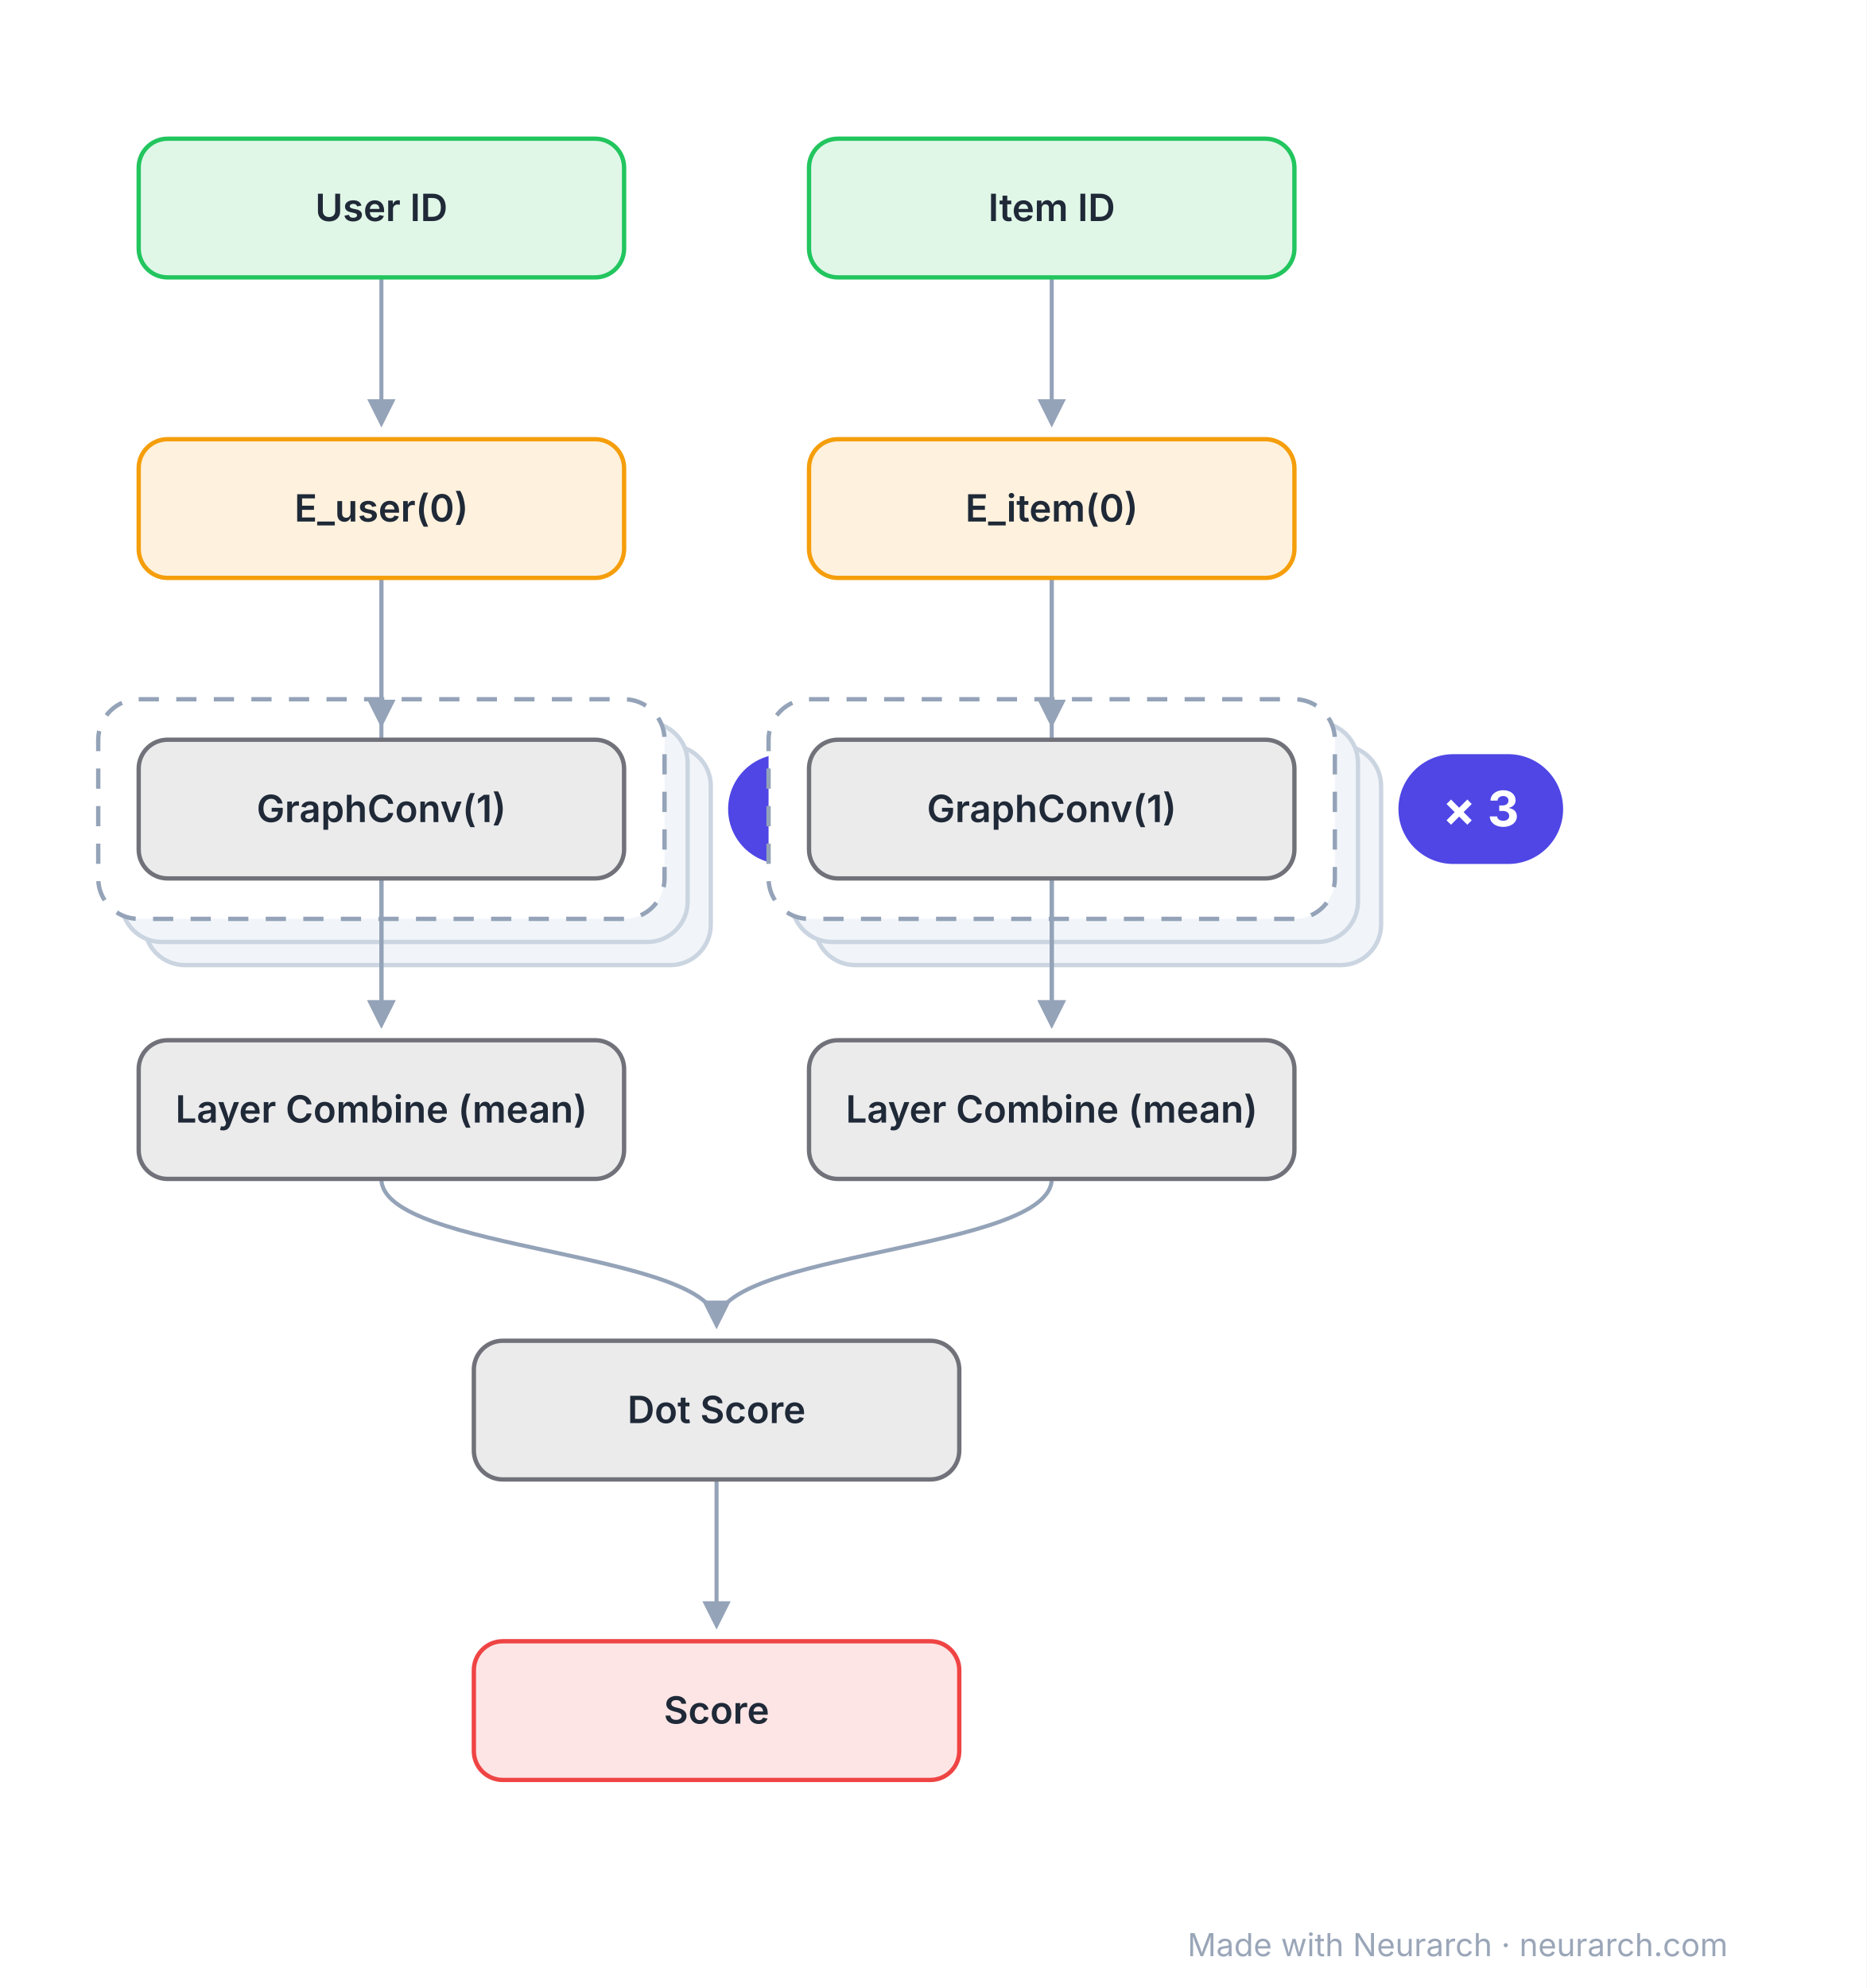
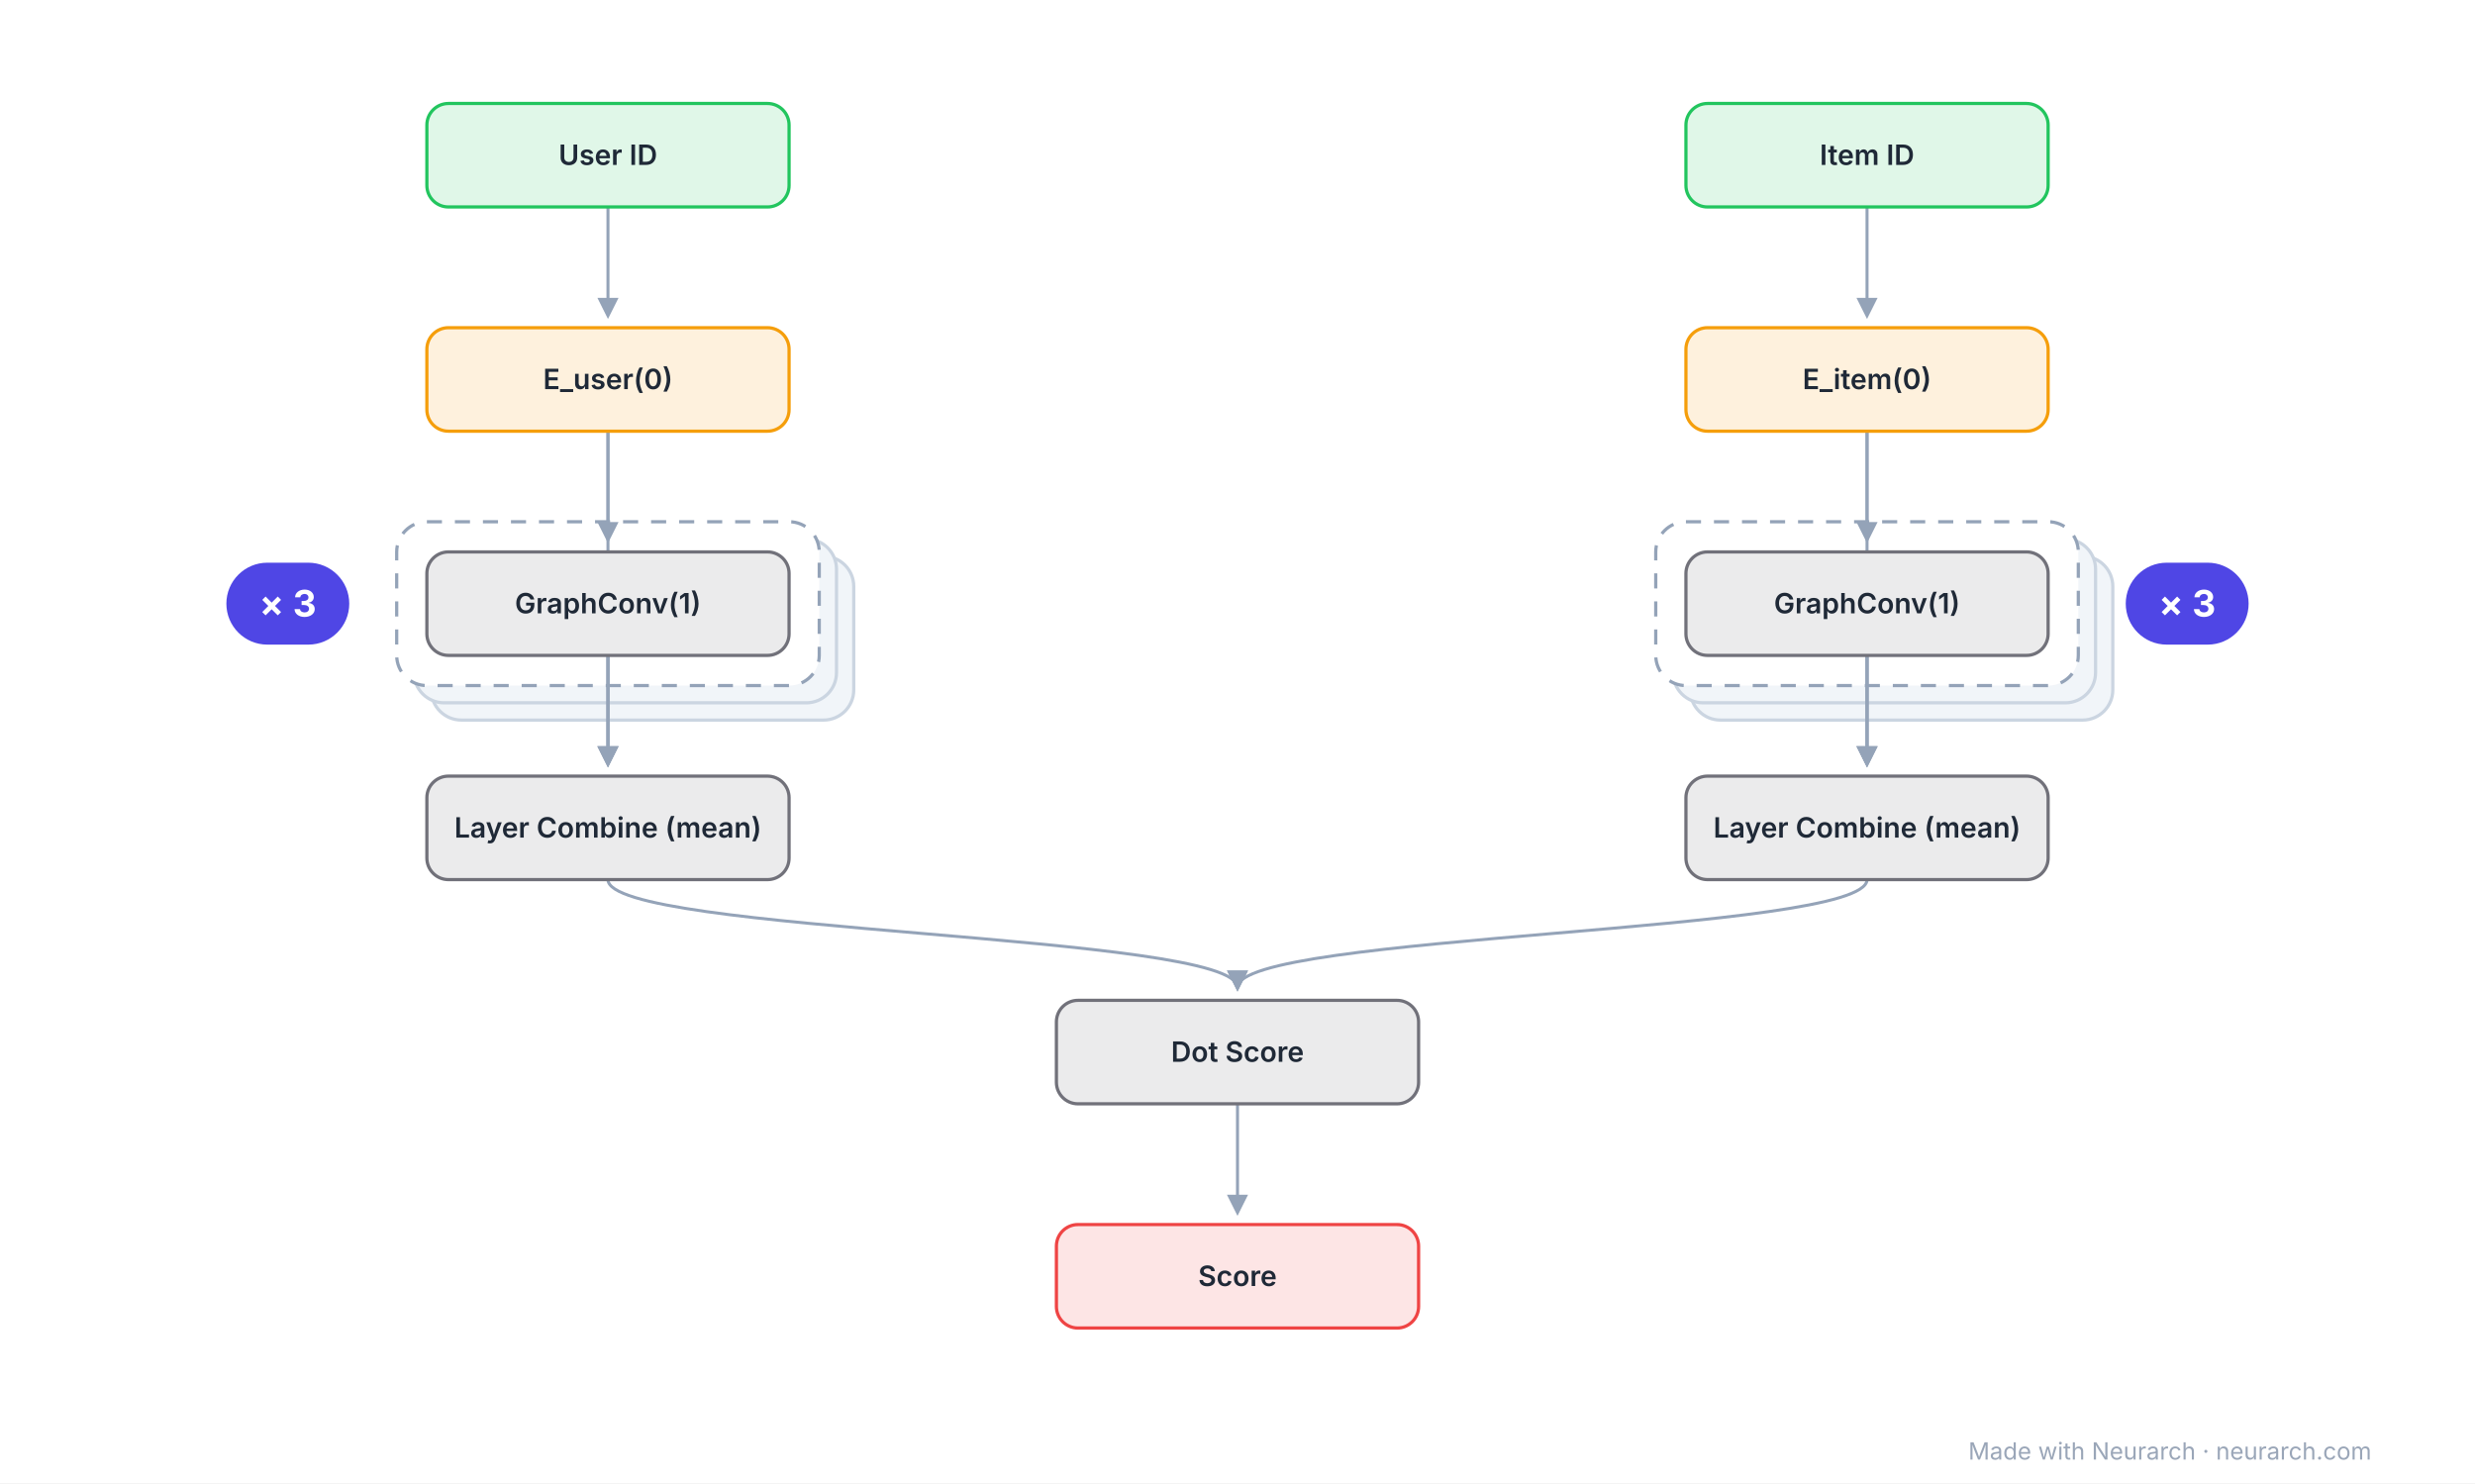
- <svg xmlns="http://www.w3.org/2000/svg" width="646" height="688" viewBox="0 0 646 688" font-family="-apple-system, 'Segoe UI', Inter, Helvetica, Arial, sans-serif">
+ <svg xmlns="http://www.w3.org/2000/svg" width="1148" height="688" viewBox="0 0 1148 688" font-family="-apple-system, 'Segoe UI', Inter, Helvetica, Arial, sans-serif">
  <defs>
    <marker id="arrow" viewBox="0 0 10 10" refX="8" refY="5" markerWidth="7" markerHeight="7" orient="auto-start-reverse">
      <path d="M0,0 L10,5 L0,10 z" fill="#94a3b8" />
    </marker>
  </defs>
-   <rect x="0" y="0" width="646" height="688" fill="#ffffff" />
-   <rect x="50.0" y="258.0" width="196.0" height="76.0" rx="14" fill="#f1f5f9" stroke="#cbd5e1" stroke-width="1.5" />
-   <rect x="42.0" y="250.0" width="196.0" height="76.0" rx="14" fill="#f1f5f9" stroke="#cbd5e1" stroke-width="1.5" />
-   <rect x="34.0" y="242.0" width="196.0" height="76.0" rx="14" fill="#ffffff" stroke="#94a3b8" stroke-width="1.5" stroke-dasharray="7 6" />
-   <rect x="252.0" y="261.0" width="57" height="38" rx="19" fill="#4f46e5" />
-   <text x="280.5" y="286.0" text-anchor="middle" font-size="17" font-weight="700" fill="#ffffff">× 3</text>
-   <rect x="282.0" y="258.0" width="196.0" height="76.0" rx="14" fill="#f1f5f9" stroke="#cbd5e1" stroke-width="1.5" />
-   <rect x="274.0" y="250.0" width="196.0" height="76.0" rx="14" fill="#f1f5f9" stroke="#cbd5e1" stroke-width="1.5" />
-   <rect x="266.0" y="242.0" width="196.0" height="76.0" rx="14" fill="#ffffff" stroke="#94a3b8" stroke-width="1.5" stroke-dasharray="7 6" />
-   <rect x="484.0" y="261.0" width="57" height="38" rx="19" fill="#4f46e5" />
-   <text x="512.5" y="286.0" text-anchor="middle" font-size="17" font-weight="700" fill="#ffffff">× 3</text>
-   <path d="M132.0,96.0 C132.0,121.0 132.0,121.0 132.0,146.0" fill="none" stroke="#94a3b8" stroke-width="1.4" marker-end="url(#arrow)" />
-   <path d="M132.0,200.0 C132.0,225.0 132.0,225.0 132.0,250.0" fill="none" stroke="#94a3b8" stroke-width="1.4" marker-end="url(#arrow)" />
-   <path d="M132.0,200.0 C132.0,277.0 132.0,277.0 132.0,354.0" fill="none" stroke="#94a3b8" stroke-width="1.4" marker-end="url(#arrow)" />
-   <path d="M132.0,304.0 C132.0,329.0 132.0,329.0 132.0,354.0" fill="none" stroke="#94a3b8" stroke-width="1.4" marker-end="url(#arrow)" />
-   <path d="M364.0,96.0 C364.0,121.0 364.0,121.0 364.0,146.0" fill="none" stroke="#94a3b8" stroke-width="1.4" marker-end="url(#arrow)" />
-   <path d="M364.0,200.0 C364.0,225.0 364.0,225.0 364.0,250.0" fill="none" stroke="#94a3b8" stroke-width="1.4" marker-end="url(#arrow)" />
-   <path d="M364.0,200.0 C364.0,277.0 364.0,277.0 364.0,354.0" fill="none" stroke="#94a3b8" stroke-width="1.4" marker-end="url(#arrow)" />
-   <path d="M364.0,304.0 C364.0,329.0 364.0,329.0 364.0,354.0" fill="none" stroke="#94a3b8" stroke-width="1.4" marker-end="url(#arrow)" />
-   <path d="M132.0,408.0 C132.0,433.0 248.0,433.0 248.0,458.0" fill="none" stroke="#94a3b8" stroke-width="1.4" marker-end="url(#arrow)" />
-   <path d="M364.0,408.0 C364.0,433.0 248.0,433.0 248.0,458.0" fill="none" stroke="#94a3b8" stroke-width="1.4" marker-end="url(#arrow)" />
-   <path d="M248.0,512.0 C248.0,537.0 248.0,537.0 248.0,562.0" fill="none" stroke="#94a3b8" stroke-width="1.4" marker-end="url(#arrow)" />
-   <path d="M132.0,304.0 C132.0,329.0 132.0,329.0 132.0,354.0" fill="none" stroke="#94a3b8" stroke-width="1.4" marker-end="url(#arrow)" />
-   <path d="M364.0,304.0 C364.0,329.0 364.0,329.0 364.0,354.0" fill="none" stroke="#94a3b8" stroke-width="1.4" marker-end="url(#arrow)" />
-   <rect x="48.0" y="48.0" width="168" height="48" rx="10" fill="rgb(224, 247, 232)" stroke="#22c55e" stroke-width="1.5" />
-   <text x="132.0" y="76.5" text-anchor="middle" font-size="13" font-weight="600" fill="#1f2937">User ID</text>
-   <rect x="48.0" y="152.0" width="168" height="48" rx="10" fill="rgb(254, 241, 221)" stroke="#f59e0b" stroke-width="1.5" />
-   <text x="132.0" y="180.5" text-anchor="middle" font-size="13" font-weight="600" fill="#1f2937">E_user(0)</text>
-   <rect x="48.0" y="256.0" width="168" height="48" rx="10" fill="rgb(235, 235, 236)" stroke="#71717a" stroke-width="1.5" />
-   <text x="132.0" y="284.5" text-anchor="middle" font-size="13" font-weight="600" fill="#1f2937">GraphConv(1)</text>
-   <rect x="48.0" y="360.0" width="168" height="48" rx="10" fill="rgb(235, 235, 236)" stroke="#71717a" stroke-width="1.5" />
-   <text x="132.0" y="388.5" text-anchor="middle" font-size="13" font-weight="600" fill="#1f2937">Layer Combine (mean)</text>
-   <rect x="280.0" y="48.0" width="168" height="48" rx="10" fill="rgb(224, 247, 232)" stroke="#22c55e" stroke-width="1.5" />
-   <text x="364.0" y="76.5" text-anchor="middle" font-size="13" font-weight="600" fill="#1f2937">Item ID</text>
-   <rect x="280.0" y="152.0" width="168" height="48" rx="10" fill="rgb(254, 241, 221)" stroke="#f59e0b" stroke-width="1.5" />
-   <text x="364.0" y="180.5" text-anchor="middle" font-size="13" font-weight="600" fill="#1f2937">E_item(0)</text>
-   <rect x="280.0" y="256.0" width="168" height="48" rx="10" fill="rgb(235, 235, 236)" stroke="#71717a" stroke-width="1.5" />
-   <text x="364.0" y="284.5" text-anchor="middle" font-size="13" font-weight="600" fill="#1f2937">GraphConv(1)</text>
-   <rect x="280.0" y="360.0" width="168" height="48" rx="10" fill="rgb(235, 235, 236)" stroke="#71717a" stroke-width="1.5" />
-   <text x="364.0" y="388.5" text-anchor="middle" font-size="13" font-weight="600" fill="#1f2937">Layer Combine (mean)</text>
-   <rect x="164.0" y="464.0" width="168" height="48" rx="10" fill="rgb(235, 235, 236)" stroke="#71717a" stroke-width="1.5" />
-   <text x="248.0" y="492.5" text-anchor="middle" font-size="13" font-weight="600" fill="#1f2937">Dot Score</text>
-   <rect x="164.0" y="568.0" width="168" height="48" rx="10" fill="rgb(253, 229, 229)" stroke="#ef4444" stroke-width="1.5" />
-   <text x="248.0" y="596.5" text-anchor="middle" font-size="13" font-weight="600" fill="#1f2937">Score</text>
-   <text x="598.0" y="677.0" text-anchor="end" font-size="11" fill="#9aa6b8">Made with Neurarch · neurarch.com</text>
+   <rect x="0" y="0" width="1148" height="688" fill="#ffffff" />
+   <rect x="200.0" y="258.0" width="196.0" height="76.0" rx="14" fill="#f1f5f9" stroke="#cbd5e1" stroke-width="1.5" />
+   <rect x="192.0" y="250.0" width="196.0" height="76.0" rx="14" fill="#f1f5f9" stroke="#cbd5e1" stroke-width="1.5" />
+   <rect x="184.0" y="242.0" width="196.0" height="76.0" rx="14" fill="#ffffff" stroke="#94a3b8" stroke-width="1.5" stroke-dasharray="7 6" />
+   <rect x="105.0" y="261.0" width="57" height="38" rx="19" fill="#4f46e5" />
+   <text x="133.5" y="286.0" text-anchor="middle" font-size="17" font-weight="700" fill="#ffffff">× 3</text>
+   <rect x="784.0" y="258.0" width="196.0" height="76.0" rx="14" fill="#f1f5f9" stroke="#cbd5e1" stroke-width="1.5" />
+   <rect x="776.0" y="250.0" width="196.0" height="76.0" rx="14" fill="#f1f5f9" stroke="#cbd5e1" stroke-width="1.5" />
+   <rect x="768.0" y="242.0" width="196.0" height="76.0" rx="14" fill="#ffffff" stroke="#94a3b8" stroke-width="1.5" stroke-dasharray="7 6" />
+   <rect x="986.0" y="261.0" width="57" height="38" rx="19" fill="#4f46e5" />
+   <text x="1014.5" y="286.0" text-anchor="middle" font-size="17" font-weight="700" fill="#ffffff">× 3</text>
+   <path d="M282.0,96.0 C282.0,121.0 282.0,121.0 282.0,146.0" fill="none" stroke="#94a3b8" stroke-width="1.4" marker-end="url(#arrow)" />
+   <path d="M282.0,200.0 C282.0,225.0 282.0,225.0 282.0,250.0" fill="none" stroke="#94a3b8" stroke-width="1.4" marker-end="url(#arrow)" />
+   <path d="M282.0,200.0 C282.0,277.0 282.0,277.0 282.0,354.0" fill="none" stroke="#94a3b8" stroke-width="1.4" marker-end="url(#arrow)" />
+   <path d="M282.0,304.0 C282.0,329.0 282.0,329.0 282.0,354.0" fill="none" stroke="#94a3b8" stroke-width="1.4" marker-end="url(#arrow)" />
+   <path d="M866.0,96.0 C866.0,121.0 866.0,121.0 866.0,146.0" fill="none" stroke="#94a3b8" stroke-width="1.4" marker-end="url(#arrow)" />
+   <path d="M866.0,200.0 C866.0,225.0 866.0,225.0 866.0,250.0" fill="none" stroke="#94a3b8" stroke-width="1.4" marker-end="url(#arrow)" />
+   <path d="M866.0,200.0 C866.0,277.0 866.0,277.0 866.0,354.0" fill="none" stroke="#94a3b8" stroke-width="1.4" marker-end="url(#arrow)" />
+   <path d="M866.0,304.0 C866.0,329.0 866.0,329.0 866.0,354.0" fill="none" stroke="#94a3b8" stroke-width="1.4" marker-end="url(#arrow)" />
+   <path d="M282.0,408.0 C282.0,433.0 574.0,433.0 574.0,458.0" fill="none" stroke="#94a3b8" stroke-width="1.4" marker-end="url(#arrow)" />
+   <path d="M866.0,408.0 C866.0,433.0 574.0,433.0 574.0,458.0" fill="none" stroke="#94a3b8" stroke-width="1.4" marker-end="url(#arrow)" />
+   <path d="M574.0,512.0 C574.0,537.0 574.0,537.0 574.0,562.0" fill="none" stroke="#94a3b8" stroke-width="1.4" marker-end="url(#arrow)" />
+   <path d="M282.0,304.0 C282.0,329.0 282.0,329.0 282.0,354.0" fill="none" stroke="#94a3b8" stroke-width="1.4" marker-end="url(#arrow)" />
+   <path d="M866.0,304.0 C866.0,329.0 866.0,329.0 866.0,354.0" fill="none" stroke="#94a3b8" stroke-width="1.4" marker-end="url(#arrow)" />
+   <rect x="198.0" y="48.0" width="168" height="48" rx="10" fill="rgb(224, 247, 232)" stroke="#22c55e" stroke-width="1.5" />
+   <text x="282.0" y="76.5" text-anchor="middle" font-size="13" font-weight="600" fill="#1f2937">User ID</text>
+   <rect x="198.0" y="152.0" width="168" height="48" rx="10" fill="rgb(254, 241, 221)" stroke="#f59e0b" stroke-width="1.5" />
+   <text x="282.0" y="180.5" text-anchor="middle" font-size="13" font-weight="600" fill="#1f2937">E_user(0)</text>
+   <rect x="198.0" y="256.0" width="168" height="48" rx="10" fill="rgb(235, 235, 236)" stroke="#71717a" stroke-width="1.5" />
+   <text x="282.0" y="284.5" text-anchor="middle" font-size="13" font-weight="600" fill="#1f2937">GraphConv(1)</text>
+   <rect x="198.0" y="360.0" width="168" height="48" rx="10" fill="rgb(235, 235, 236)" stroke="#71717a" stroke-width="1.5" />
+   <text x="282.0" y="388.5" text-anchor="middle" font-size="13" font-weight="600" fill="#1f2937">Layer Combine (mean)</text>
+   <rect x="782.0" y="48.0" width="168" height="48" rx="10" fill="rgb(224, 247, 232)" stroke="#22c55e" stroke-width="1.5" />
+   <text x="866.0" y="76.5" text-anchor="middle" font-size="13" font-weight="600" fill="#1f2937">Item ID</text>
+   <rect x="782.0" y="152.0" width="168" height="48" rx="10" fill="rgb(254, 241, 221)" stroke="#f59e0b" stroke-width="1.5" />
+   <text x="866.0" y="180.5" text-anchor="middle" font-size="13" font-weight="600" fill="#1f2937">E_item(0)</text>
+   <rect x="782.0" y="256.0" width="168" height="48" rx="10" fill="rgb(235, 235, 236)" stroke="#71717a" stroke-width="1.5" />
+   <text x="866.0" y="284.5" text-anchor="middle" font-size="13" font-weight="600" fill="#1f2937">GraphConv(1)</text>
+   <rect x="782.0" y="360.0" width="168" height="48" rx="10" fill="rgb(235, 235, 236)" stroke="#71717a" stroke-width="1.5" />
+   <text x="866.0" y="388.5" text-anchor="middle" font-size="13" font-weight="600" fill="#1f2937">Layer Combine (mean)</text>
+   <rect x="490.0" y="464.0" width="168" height="48" rx="10" fill="rgb(235, 235, 236)" stroke="#71717a" stroke-width="1.5" />
+   <text x="574.0" y="492.5" text-anchor="middle" font-size="13" font-weight="600" fill="#1f2937">Dot Score</text>
+   <rect x="490.0" y="568.0" width="168" height="48" rx="10" fill="rgb(253, 229, 229)" stroke="#ef4444" stroke-width="1.5" />
+   <text x="574.0" y="596.5" text-anchor="middle" font-size="13" font-weight="600" fill="#1f2937">Score</text>
+   <text x="1100.0" y="677.0" text-anchor="end" font-size="11" fill="#9aa6b8">Made with Neurarch · neurarch.com</text>
</svg>
